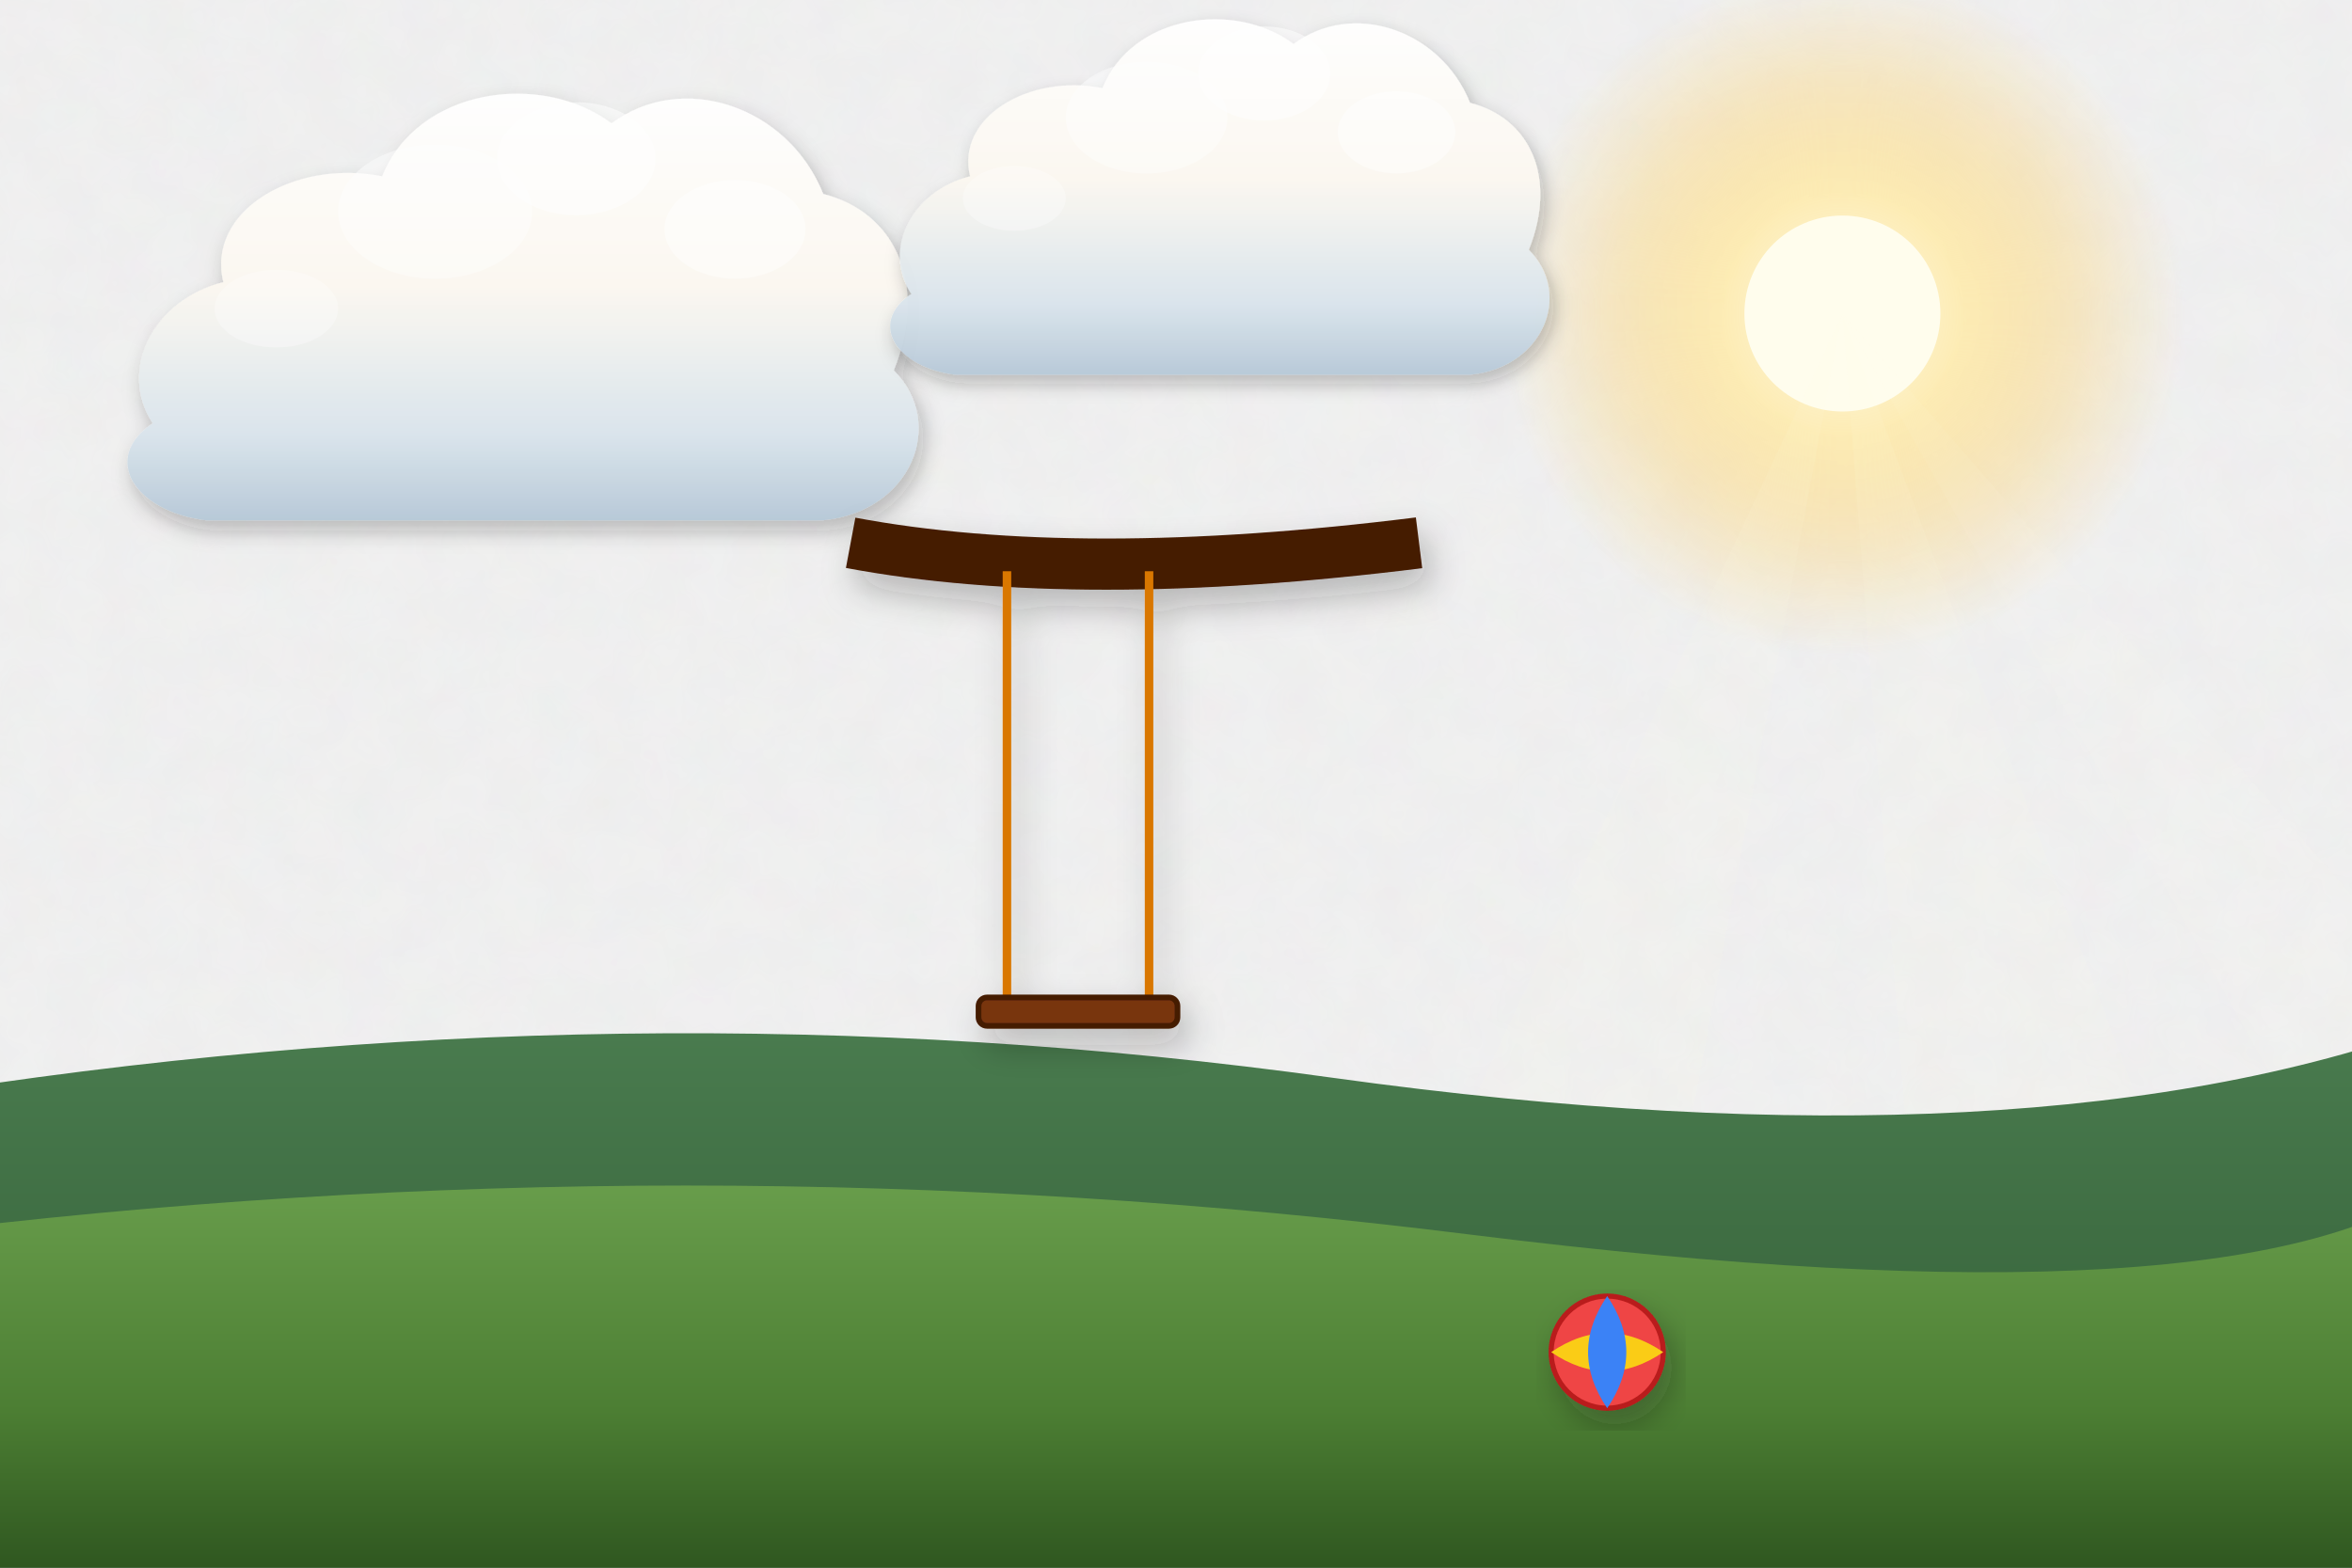
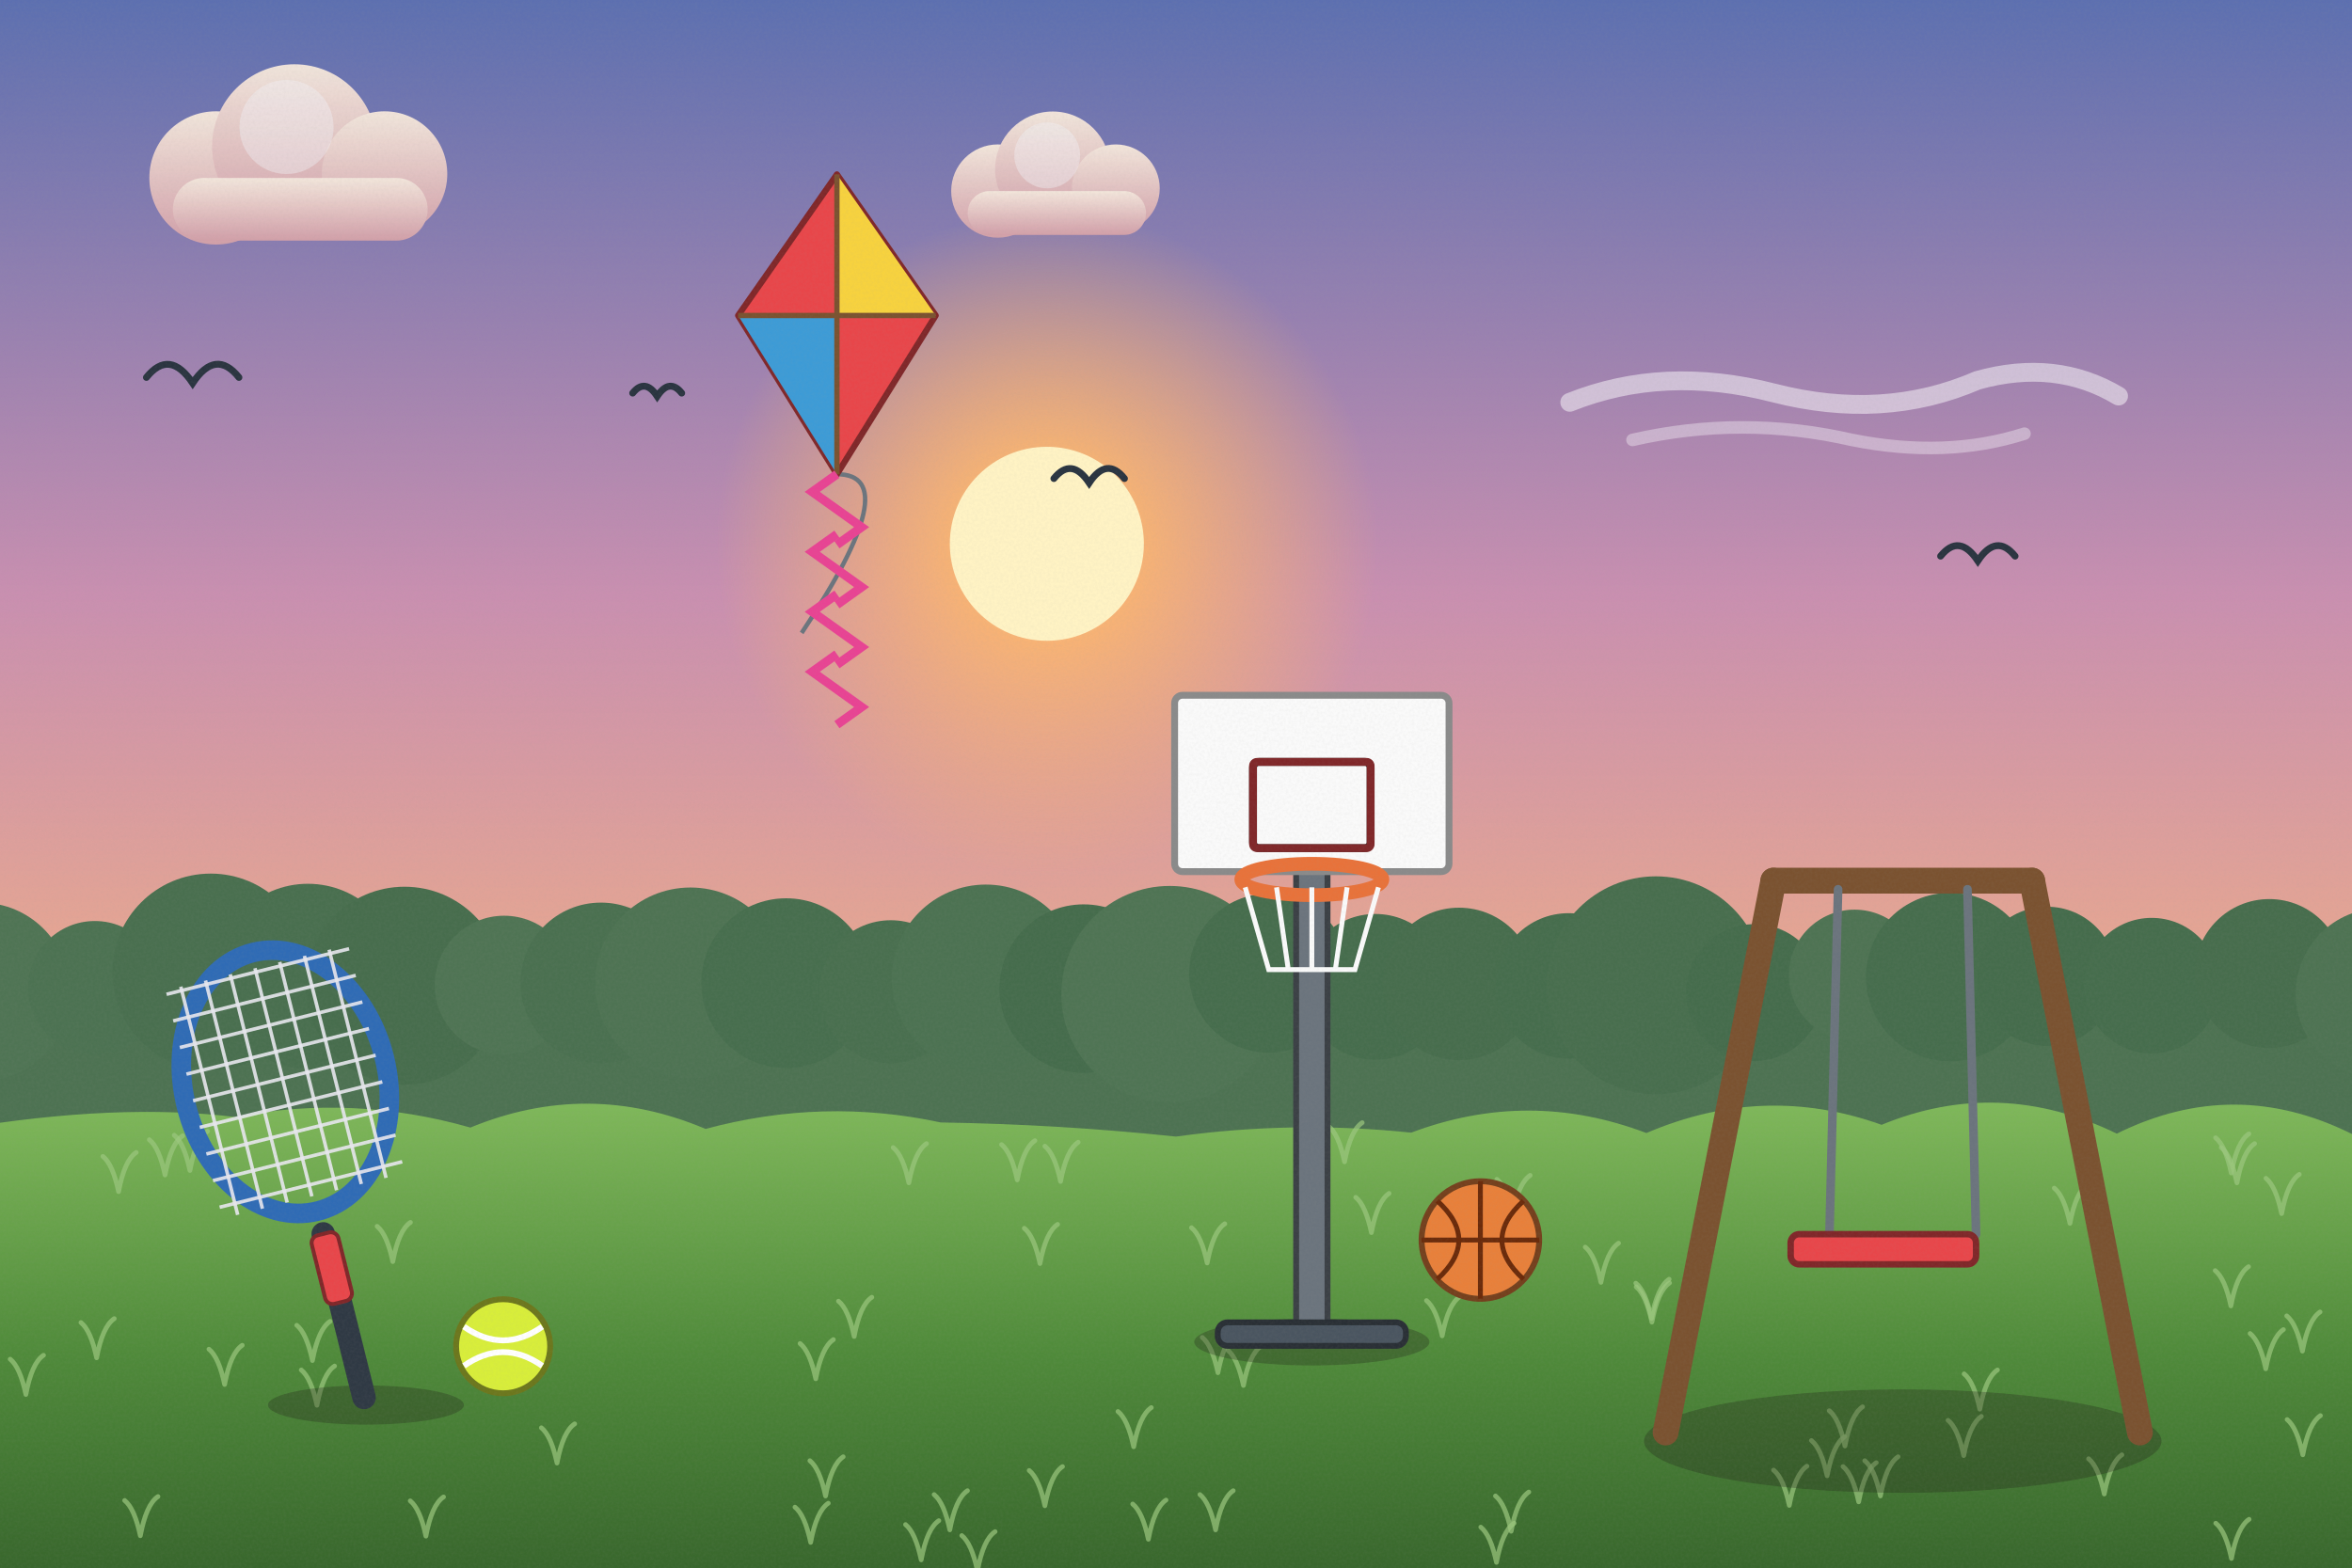
<svg xmlns="http://www.w3.org/2000/svg" viewBox="0 0 1200 800" width="1200" height="800">
  <defs>
-     <filter id="ghibliPaper" x="0%" y="0%" width="100%" height="100%">
-       <feTurbulence type="fractalNoise" baseFrequency="0.04" numOctaves="3" result="noise" seed="42" />
-       <feColorMatrix type="matrix" values="1 0 0 0 0  0 1 0 0 0  0 0 1 0 0  0 0 0 0.035 0" in="noise" result="coloredNoise" />
-       <feComposite operator="in" in2="SourceGraphic" />
+     <linearGradient id="woodTone" x1="0" y1="0" x2="1" y2="0">
+       <stop offset="0" stop-color="#a77649" />
+       <stop offset=".5" stop-color="#7d5231" />
+       <stop offset="1" stop-color="#5a381e" />
+     </linearGradient>
+     <linearGradient id="stoneTone" x1="0" y1="0" x2="0" y2="1">
+       <stop offset="0" stop-color="#c5beb3" />
+       <stop offset="1" stop-color="#7c7468" />
+     </linearGradient>
+     <filter id="softShadow" x="-20%" y="-20%" width="140%" height="140%">
+       <feDropShadow dx="2" dy="5" stdDeviation="4" flood-color="#1b1a14" flood-opacity=".25" />
    </filter>
-     <filter id="softGlow" x="-20%" y="-20%" width="140%" height="140%">
-       <feGaussianBlur stdDeviation="8" result="blur" />
-       <feComposite in="SourceGraphic" in2="blur" operator="over" />
+     <filter id="grain" x="0" y="0" width="100%" height="100%">
+       <feTurbulence type="fractalNoise" baseFrequency=".7" numOctaves="2" seed="11" />
+       <feColorMatrix type="matrix" values="0 0 0 0 .34  0 0 0 0 .34  0 0 0 0 .32  0 0 0 .22 -.07" />
    </filter>
-     <filter id="dropShadow" x="-20%" y="-20%" width="140%" height="140%">
-       <feDropShadow dx="3" dy="6" stdDeviation="6" flood-color="#141e28" flood-opacity="0.28" />
-     </filter>
-     <linearGradient id="skyDay" x1="0" y1="0" x2="0" y2="1">
-       <stop offset="0%" stop-color="#236ca7" />
-       <stop offset="35%" stop-color="#5fa3d6" />
-       <stop offset="70%" stop-color="#b8e1f2" />
-       <stop offset="100%" stop-color="#fdf3dc" />
-     </linearGradient>
-     <linearGradient id="skySunset" x1="0" y1="0" x2="0" y2="1">
-       <stop offset="0%" stop-color="#31396b" />
-       <stop offset="35%" stop-color="#73507b" />
-       <stop offset="65%" stop-color="#cb6b5c" />
-       <stop offset="85%" stop-color="#f29e5a" />
-       <stop offset="100%" stop-color="#fedaa2" />
-     </linearGradient>
-     <linearGradient id="skyDusk" x1="0" y1="0" x2="0" y2="1">
-       <stop offset="0%" stop-color="#121832" />
-       <stop offset="40%" stop-color="#262f56" />
-       <stop offset="70%" stop-color="#4e3d64" />
-       <stop offset="90%" stop-color="#915264" />
-       <stop offset="100%" stop-color="#d6846c" />
-     </linearGradient>
-     <linearGradient id="cloudBodyDay" x1="0" y1="0" x2="0" y2="1">
-       <stop offset="0%" stop-color="#ffffff" />
-       <stop offset="45%" stop-color="#fcf8f0" />
-       <stop offset="80%" stop-color="#d9e4ec" />
-       <stop offset="100%" stop-color="#b6c8d7" />
-     </linearGradient>
-     <linearGradient id="cloudBodySunset" x1="0" y1="0" x2="0" y2="1">
-       <stop offset="0%" stop-color="#fff5e6" />
-       <stop offset="40%" stop-color="#fbd0a5" />
-       <stop offset="75%" stop-color="#cf8ca0" />
-       <stop offset="100%" stop-color="#7e607c" />
-     </linearGradient>
-     <radialGradient id="sunGlowDay" cx="50%" cy="50%" r="50%">
-       <stop offset="0%" stop-color="#fffced" stop-opacity="1" />
-       <stop offset="35%" stop-color="#ffebaa" stop-opacity="0.85" />
-       <stop offset="70%" stop-color="#ffd573" stop-opacity="0.35" />
-       <stop offset="100%" stop-color="#ffd573" stop-opacity="0" />
+     <linearGradient id="skyMain" x1="0" y1="0" x2="0" y2="1">
+       <stop offset="0" stop-color="#5b6fb0" />
+       <stop offset=".38" stop-color="#c98fb0" />
+       <stop offset=".72" stop-color="#f4b183" />
+       <stop offset="1" stop-color="#ffe2a8" />
+     </linearGradient>
+     <linearGradient id="cloudG" x1="0" y1="0" x2="0" y2="1">
+       <stop offset="0" stop-color="#fff1e0" />
+       <stop offset="1" stop-color="#d9a3a8" />
+     </linearGradient>
+     <radialGradient id="sunG">
+       <stop offset="0" stop-color="#fff3c4" />
+       <stop offset=".3" stop-color="#ffb86b" stop-opacity=".85" />
+       <stop offset="1" stop-color="#ffb86b" stop-opacity="0" />
    </radialGradient>
-     <radialGradient id="sunGlowSunset" cx="50%" cy="50%" r="50%">
-       <stop offset="0%" stop-color="#fff8db" stop-opacity="1" />
-       <stop offset="30%" stop-color="#ffb753" stop-opacity="0.9" />
-       <stop offset="65%" stop-color="#f46e45" stop-opacity="0.4" />
-       <stop offset="100%" stop-color="#e04a43" stop-opacity="0" />
-     </radialGradient>
-     <linearGradient id="hillDistant" x1="0" y1="0" x2="0" y2="1">
-       <stop offset="0%" stop-color="#6e94a8" />
-       <stop offset="100%" stop-color="#93b9c7" />
-     </linearGradient>
-     <linearGradient id="hillMid" x1="0" y1="0" x2="0" y2="1">
-       <stop offset="0%" stop-color="#4a7c4f" />
-       <stop offset="50%" stop-color="#3c6a40" />
-       <stop offset="100%" stop-color="#2d5231" />
-     </linearGradient>
-     <linearGradient id="hillNear" x1="0" y1="0" x2="0" y2="1">
-       <stop offset="0%" stop-color="#699e4c" />
-       <stop offset="60%" stop-color="#4c7e33" />
-       <stop offset="100%" stop-color="#2f5720" />
-     </linearGradient>
-     <linearGradient id="woodTone" x1="0" y1="0" x2="0" y2="1">
-       <stop offset="0%" stop-color="#9c6d48" />
-       <stop offset="50%" stop-color="#784f30" />
-       <stop offset="100%" stop-color="#55341c" />
-     </linearGradient>
-     <linearGradient id="brassTone" x1="0" y1="0" x2="1" y2="1">
-       <stop offset="0%" stop-color="#ffe699" />
-       <stop offset="35%" stop-color="#d9a536" />
-       <stop offset="70%" stop-color="#996c14" />
-       <stop offset="100%" stop-color="#5e4007" />
-     </linearGradient>
-     <linearGradient id="stoneTone" x1="0" y1="0" x2="0" y2="1">
-       <stop offset="0%" stop-color="#c5beb3" />
-       <stop offset="60%" stop-color="#999184" />
-       <stop offset="100%" stop-color="#6c6458" />
-     </linearGradient>
-     <linearGradient id="waterTone" x1="0" y1="0" x2="0" y2="1">
-       <stop offset="0%" stop-color="#47a5be" />
-       <stop offset="50%" stop-color="#2a7796" />
-       <stop offset="100%" stop-color="#144d6a" />
+     <linearGradient id="gndG" x1="0" y1="0" x2="0" y2="1">
+       <stop offset="0" stop-color="#7fb85a" />
+       <stop offset=".5" stop-color="#4f8a3a" />
+       <stop offset="1" stop-color="#34602a" />
    </linearGradient>
  </defs>
-   <rect width="1200" height="800" fill="url(#skyDay)" filter="url(#ghibliPaper)" />
+   <rect width="1200" height="800" fill="url(#skyMain)" />
  <g>
-     <circle cx="940" cy="160" r="175" fill="url(#sunGlowDay)" />
-     <circle cx="940" cy="160" r="50" fill="#fffded" />
-     <polygon points="940,160 640,800 820,800" fill="#fffbe6" opacity="0.08" />
-     <polygon points="940,160 990,800 1180,800" fill="#fffbe6" opacity="0.08" />
-     <polygon points="940,160 1300,800 1500,800" fill="#fffbe6" opacity="0.06" />
-   </g>
-   <g transform="translate(240, 180) scale(0.9)" opacity="0.95">
-     <path d="M-180,40        C-200,10 -180,-30 -140,-40        C-150,-80 -100,-110 -50,-100        C-30,-150 40,-160 80,-130        C120,-160 180,-140 200,-90        C240,-80 260,-40 240,10        C270,40 250,90 200,95        L-150,95        C-190,90 -210,60 -180,40 Z" fill="url(#cloudBodyDay)" filter="url(#dropShadow)" />
-     <ellipse cx="60" cy="-110" rx="45" ry="32" fill="#ffffff" opacity="0.55" />
-     <ellipse cx="-20" cy="-80" rx="55" ry="38" fill="#ffffff" opacity="0.45" />
-     <ellipse cx="150" cy="-70" rx="40" ry="28" fill="#ffffff" opacity="0.5" />
-     <ellipse cx="-110" cy="-25" rx="35" ry="22" fill="#ffffff" opacity="0.35" />
-   </g>
-   <g transform="translate(600, 120) scale(0.75)" opacity="0.95">
-     <path d="M-180,40        C-200,10 -180,-30 -140,-40        C-150,-80 -100,-110 -50,-100        C-30,-150 40,-160 80,-130        C120,-160 180,-140 200,-90        C240,-80 260,-40 240,10        C270,40 250,90 200,95        L-150,95        C-190,90 -210,60 -180,40 Z" fill="url(#cloudBodyDay)" filter="url(#dropShadow)" />
-     <ellipse cx="60" cy="-110" rx="45" ry="32" fill="#ffffff" opacity="0.55" />
-     <ellipse cx="-20" cy="-80" rx="55" ry="38" fill="#ffffff" opacity="0.45" />
-     <ellipse cx="150" cy="-70" rx="40" ry="28" fill="#ffffff" opacity="0.5" />
-     <ellipse cx="-110" cy="-25" rx="35" ry="22" fill="#ffffff" opacity="0.35" />
-   </g>
-   <path d="M-50,560 Q320,500 680,550 T1250,520 L1250,800 L-50,800 Z" fill="url(#hillMid)" />
-   <path d="M-50,630 Q350,580 750,630 T1250,600 L1250,800 L-50,800 Z" fill="url(#hillNear)" />
-   <g transform="translate(550, 480) scale(1.45)" filter="url(#dropShadow)">
-     <path d="M-80,-140 Q0,-125 120,-140" stroke="#451a03" stroke-width="18" fill="none" />
-     <line x1="-25" y1="-130" x2="-25" y2="20" stroke="#d97706" stroke-width="3" />
-     <line x1="25" y1="-130" x2="25" y2="20" stroke="#d97706" stroke-width="3" />
-     <rect x="-35" y="20" width="70" height="10" rx="3" fill="#78350f" stroke="#451a03" stroke-width="2" />
-   </g>
-   <g transform="translate(820, 690) scale(1.3)" filter="url(#dropShadow)">
-     <circle cx="0" cy="0" r="22" fill="#ef4444" stroke="#b91c1c" stroke-width="2" />
-     <path d="M-22,0 Q0,-15 22,0 Q0,15 -22,0 Z" fill="#facc15" />
-     <path d="M0,-22 Q-15,0 0,22 Q15,0 0,-22 Z" fill="#3b82f6" />
-   </g>
+     <circle cx="534.1" cy="277.5" r="168.3" fill="url(#sunG)" />
+     <circle cx="534.1" cy="277.5" r="49.5" fill="#fff3c4" />
+   </g>
+   <g transform="translate(150.2,90.8) scale(1)" opacity="0.9">
+     <circle cx="-40" cy="0" r="34" fill="url(#cloudG)" />
+     <circle cx="0" cy="-16" r="42" fill="url(#cloudG)" />
+     <circle cx="46" cy="-2" r="32" fill="url(#cloudG)" />
+     <rect x="-62" y="0" width="130" height="32" rx="16" fill="url(#cloudG)" />
+     <circle cx="-4" cy="-26" r="24" fill="#fff" opacity=".4" />
+   </g>
+   <g transform="translate(537.1,97.5) scale(0.7)" opacity="0.9">
+     <circle cx="-40" cy="0" r="34" fill="url(#cloudG)" />
+     <circle cx="0" cy="-16" r="42" fill="url(#cloudG)" />
+     <circle cx="46" cy="-2" r="32" fill="url(#cloudG)" />
+     <rect x="-62" y="0" width="130" height="32" rx="16" fill="url(#cloudG)" />
+     <circle cx="-4" cy="-26" r="24" fill="#fff" opacity=".4" />
+   </g>
+   <g transform="translate(928.9,197.3) scale(0.8)" opacity="0.9">
+     <path d="M-160,10 Q-100,-14 -30,4 Q40,22 100,-4 Q150,-18 190,6" stroke="#fff" stroke-width="12" stroke-linecap="round" fill="none" opacity=".55" />
+     <path d="M-120,34 Q-50,18 20,34 Q80,46 130,30" stroke="#fff" stroke-width="8" stroke-linecap="round" fill="none" opacity=".4" />
+   </g>
+   <rect x="-20" y="500" width="1240" height="140" fill="#4d7252" />
+   <circle cx="-10" cy="506.2" r="45.6" fill="#4f7454" />
+   <circle cx="48.4" cy="504.1" r="34.1" fill="#4c7252" />
+   <circle cx="107.5" cy="496" r="50.2" fill="#496f4f" />
+   <circle cx="157.1" cy="498.2" r="47.2" fill="#496f4f" />
+   <circle cx="206.4" cy="503" r="50.5" fill="#476d4d" />
+   <circle cx="257.2" cy="502.7" r="35.4" fill="#4f7454" />
+   <circle cx="306.6" cy="501.6" r="41" fill="#4a7050" />
+   <circle cx="352.3" cy="501.6" r="48.7" fill="#4e7353" />
+   <circle cx="401.1" cy="501.7" r="43.3" fill="#476e4e" />
+   <circle cx="454.5" cy="506.1" r="36.5" fill="#496f4f" />
+   <circle cx="503" cy="499.4" r="48" fill="#4c7252" />
+   <circle cx="552.9" cy="504.5" r="43" fill="#456c4c" />
+   <circle cx="596.8" cy="507.4" r="55.3" fill="#4f7454" />
+   <circle cx="647.3" cy="496.6" r="40.6" fill="#466d4d" />
+   <circle cx="701.7" cy="503.6" r="37.2" fill="#466d4d" />
+   <circle cx="744.4" cy="502.1" r="38.9" fill="#476d4d" />
+   <circle cx="800.3" cy="503.1" r="37.1" fill="#466d4d" />
+   <circle cx="844.8" cy="502.8" r="55.6" fill="#486e4e" />
+   <circle cx="895.1" cy="506.5" r="34.9" fill="#456c4c" />
+   <circle cx="946.2" cy="497.7" r="33.5" fill="#4e7353" />
+   <circle cx="995" cy="498.6" r="43" fill="#466d4d" />
+   <circle cx="1044.4" cy="498.2" r="35.5" fill="#456c4c" />
+   <circle cx="1097.8" cy="503" r="34.6" fill="#466d4d" />
+   <circle cx="1157.8" cy="496.8" r="38" fill="#476d4d" />
+   <circle cx="1214.8" cy="507" r="43.5" fill="#4e7353" />
+   <g>
+     <path d="M-20,576 Q60,562.7 120,570 Q180,558.3 240,575.4 Q300,550.7 360,576.1 Q420,559.9 480,572.8 Q540,573.7 600,580 Q660,571.7 720,578 Q780,555.4 840,578.2 Q900,552.5 960,574 Q1020,549.3 1080,578.5 Q1140,548.8 1200,578.7 Q1260,568.7 1320,570.7 L1240,820 L-20,820 Z" fill="url(#gndG)" />
+     <path d="M84.2,599.6 q-3,-14 -8,-18 M84.2,599.6 q3,-16 9,-20" stroke="#9bc87e" stroke-width="2.4" fill="none" stroke-linecap="round" opacity=".7" />
+     <path d="M541.1,602.9 q-3,-14 -8,-18 M541.1,602.9 q3,-16 9,-20" stroke="#9bc87e" stroke-width="2.4" fill="none" stroke-linecap="round" opacity=".7" />
+     <path d="M13.2,711.6 q-3,-14 -8,-18 M13.2,711.6 q3,-16 9,-20" stroke="#9bc87e" stroke-width="2.4" fill="none" stroke-linecap="round" opacity=".7" />
+     <path d="M1174.9,742.4 q-3,-14 -8,-18 M1174.9,742.4 q3,-16 9,-20" stroke="#9bc87e" stroke-width="2.4" fill="none" stroke-linecap="round" opacity=".7" />
+     <path d="M620.2,780.7 q-3,-14 -8,-18 M620.2,780.7 q3,-16 9,-20" stroke="#9bc87e" stroke-width="2.4" fill="none" stroke-linecap="round" opacity=".7" />
+     <path d="M771.7,619.8 q-3,-14 -8,-18 M771.7,619.8 q3,-16 9,-20" stroke="#9bc87e" stroke-width="2.4" fill="none" stroke-linecap="round" opacity=".7" />
+     <path d="M941.3,737.9 q-3,-14 -8,-18 M941.3,737.9 q3,-16 9,-20" stroke="#9bc87e" stroke-width="2.4" fill="none" stroke-linecap="round" opacity=".7" />
+     <path d="M1138.5,795.3 q-3,-14 -8,-18 M1138.5,795.3 q3,-16 9,-20" stroke="#9bc87e" stroke-width="2.4" fill="none" stroke-linecap="round" opacity=".7" />
+     <path d="M96.9,597.3 q-3,-14 -8,-18 M96.9,597.3 q3,-16 9,-20" stroke="#9bc87e" stroke-width="2.4" fill="none" stroke-linecap="round" opacity=".7" />
+     <path d="M1138.2,666.4 q-3,-14 -8,-18 M1138.2,666.4 q3,-16 9,-20" stroke="#9bc87e" stroke-width="2.4" fill="none" stroke-linecap="round" opacity=".7" />
+     <path d="M1001.9,742.8 q-3,-14 -8,-18 M1001.9,742.8 q3,-16 9,-20" stroke="#9bc87e" stroke-width="2.4" fill="none" stroke-linecap="round" opacity=".7" />
+     <path d="M1164.1,619.3 q-3,-14 -8,-18 M1164.1,619.3 q3,-16 9,-20" stroke="#9bc87e" stroke-width="2.4" fill="none" stroke-linecap="round" opacity=".7" />
+     <path d="M1156,698.5 q-3,-14 -8,-18 M1156,698.5 q3,-16 9,-20" stroke="#9bc87e" stroke-width="2.4" fill="none" stroke-linecap="round" opacity=".7" />
+     <path d="M842.6,672.8 q-3,-14 -8,-18 M842.6,672.8 q3,-16 9,-20" stroke="#9bc87e" stroke-width="2.4" fill="none" stroke-linecap="round" opacity=".7" />
+     <path d="M533.1,768.4 q-3,-14 -8,-18 M533.1,768.4 q3,-16 9,-20" stroke="#9bc87e" stroke-width="2.4" fill="none" stroke-linecap="round" opacity=".7" />
+     <path d="M912.9,768.2 q-3,-14 -8,-18 M912.9,768.2 q3,-16 9,-20" stroke="#9bc87e" stroke-width="2.4" fill="none" stroke-linecap="round" opacity=".7" />
+     <path d="M615.9,644.5 q-3,-14 -8,-18 M615.9,644.5 q3,-16 9,-20" stroke="#9bc87e" stroke-width="2.4" fill="none" stroke-linecap="round" opacity=".7" />
+     <path d="M484.6,780.7 q-3,-14 -8,-18 M484.6,780.7 q3,-16 9,-20" stroke="#9bc87e" stroke-width="2.4" fill="none" stroke-linecap="round" opacity=".7" />
+     <path d="M634.4,707 q-3,-14 -8,-18 M634.4,707 q3,-16 9,-20" stroke="#9bc87e" stroke-width="2.4" fill="none" stroke-linecap="round" opacity=".7" />
+     <path d="M735.8,681.7 q-3,-14 -8,-18 M735.8,681.7 q3,-16 9,-20" stroke="#9bc87e" stroke-width="2.4" fill="none" stroke-linecap="round" opacity=".7" />
+     <path d="M1174.7,689.5 q-3,-14 -8,-18 M1174.7,689.5 q3,-16 9,-20" stroke="#9bc87e" stroke-width="2.4" fill="none" stroke-linecap="round" opacity=".7" />
+     <path d="M200.4,643.8 q-3,-14 -8,-18 M200.4,643.8 q3,-16 9,-20" stroke="#9bc87e" stroke-width="2.4" fill="none" stroke-linecap="round" opacity=".7" />
+     <path d="M421.2,763.4 q-3,-14 -8,-18 M421.2,763.4 q3,-16 9,-20" stroke="#9bc87e" stroke-width="2.4" fill="none" stroke-linecap="round" opacity=".7" />
+     <path d="M463.7,603.6 q-3,-14 -8,-18 M463.7,603.6 q3,-16 9,-20" stroke="#9bc87e" stroke-width="2.4" fill="none" stroke-linecap="round" opacity=".7" />
+     <path d="M217.3,783.9 q-3,-14 -8,-18 M217.3,783.9 q3,-16 9,-20" stroke="#9bc87e" stroke-width="2.4" fill="none" stroke-linecap="round" opacity=".7" />
+     <path d="M71.6,783.7 q-3,-14 -8,-18 M71.6,783.7 q3,-16 9,-20" stroke="#9bc87e" stroke-width="2.4" fill="none" stroke-linecap="round" opacity=".7" />
+     <path d="M932.2,753.1 q-3,-14 -8,-18 M932.2,753.1 q3,-16 9,-20" stroke="#9bc87e" stroke-width="2.4" fill="none" stroke-linecap="round" opacity=".7" />
+     <path d="M49.3,692.9 q-3,-14 -8,-18 M49.3,692.9 q3,-16 9,-20" stroke="#9bc87e" stroke-width="2.4" fill="none" stroke-linecap="round" opacity=".7" />
+     <path d="M114.6,706.5 q-3,-14 -8,-18 M114.6,706.5 q3,-16 9,-20" stroke="#9bc87e" stroke-width="2.4" fill="none" stroke-linecap="round" opacity=".7" />
+     <path d="M60.5,608.1 q-3,-14 -8,-18 M60.5,608.1 q3,-16 9,-20" stroke="#9bc87e" stroke-width="2.4" fill="none" stroke-linecap="round" opacity=".7" />
+     <path d="M498.7,801.6 q-3,-14 -8,-18 M498.7,801.6 q3,-16 9,-20" stroke="#9bc87e" stroke-width="2.4" fill="none" stroke-linecap="round" opacity=".7" />
+     <path d="M816.8,654.4 q-3,-14 -8,-18 M816.8,654.4 q3,-16 9,-20" stroke="#9bc87e" stroke-width="2.4" fill="none" stroke-linecap="round" opacity=".7" />
+     <path d="M530.6,644.8 q-3,-14 -8,-18 M530.6,644.8 q3,-16 9,-20" stroke="#9bc87e" stroke-width="2.4" fill="none" stroke-linecap="round" opacity=".7" />
+     <path d="M470,796 q-3,-14 -8,-18 M470,796 q3,-16 9,-20" stroke="#9bc87e" stroke-width="2.4" fill="none" stroke-linecap="round" opacity=".7" />
+     <path d="M1138.4,598.6 q-3,-14 -8,-18 M1138.4,598.6 q3,-16 9,-20" stroke="#9bc87e" stroke-width="2.4" fill="none" stroke-linecap="round" opacity=".7" />
+     <path d="M435.8,682 q-3,-14 -8,-18 M435.8,682 q3,-16 9,-20" stroke="#9bc87e" stroke-width="2.4" fill="none" stroke-linecap="round" opacity=".7" />
+     <path d="M686,592.9 q-3,-14 -8,-18 M686,592.9 q3,-16 9,-20" stroke="#9bc87e" stroke-width="2.4" fill="none" stroke-linecap="round" opacity=".7" />
+     <path d="M1141.3,603.6 q-3,-14 -8,-18 M1141.3,603.6 q3,-16 9,-20" stroke="#9bc87e" stroke-width="2.4" fill="none" stroke-linecap="round" opacity=".7" />
+     <path d="M948.3,766.4 q-3,-14 -8,-18 M948.3,766.4 q3,-16 9,-20" stroke="#9bc87e" stroke-width="2.4" fill="none" stroke-linecap="round" opacity=".7" />
+     <path d="M621.4,700.5 q-3,-14 -8,-18 M621.4,700.5 q3,-16 9,-20" stroke="#9bc87e" stroke-width="2.4" fill="none" stroke-linecap="round" opacity=".7" />
+     <path d="M413.6,787.1 q-3,-14 -8,-18 M413.6,787.1 q3,-16 9,-20" stroke="#9bc87e" stroke-width="2.4" fill="none" stroke-linecap="round" opacity=".7" />
+     <path d="M1010.1,719.1 q-3,-14 -8,-18 M1010.1,719.1 q3,-16 9,-20" stroke="#9bc87e" stroke-width="2.4" fill="none" stroke-linecap="round" opacity=".7" />
+     <path d="M159.4,694.3 q-3,-14 -8,-18 M159.4,694.3 q3,-16 9,-20" stroke="#9bc87e" stroke-width="2.4" fill="none" stroke-linecap="round" opacity=".7" />
+     <path d="M699.7,629 q-3,-14 -8,-18 M699.7,629 q3,-16 9,-20" stroke="#9bc87e" stroke-width="2.4" fill="none" stroke-linecap="round" opacity=".7" />
+     <path d="M1073.6,762.4 q-3,-14 -8,-18 M1073.6,762.4 q3,-16 9,-20" stroke="#9bc87e" stroke-width="2.4" fill="none" stroke-linecap="round" opacity=".7" />
+     <path d="M416.2,703.6 q-3,-14 -8,-18 M416.2,703.6 q3,-16 9,-20" stroke="#9bc87e" stroke-width="2.4" fill="none" stroke-linecap="round" opacity=".7" />
+     <path d="M161.7,717.1 q-3,-14 -8,-18 M161.7,717.1 q3,-16 9,-20" stroke="#9bc87e" stroke-width="2.4" fill="none" stroke-linecap="round" opacity=".7" />
+     <path d="M585.9,785.5 q-3,-14 -8,-18 M585.9,785.5 q3,-16 9,-20" stroke="#9bc87e" stroke-width="2.4" fill="none" stroke-linecap="round" opacity=".7" />
+     <path d="M284.2,746.6 q-3,-14 -8,-18 M284.2,746.6 q3,-16 9,-20" stroke="#9bc87e" stroke-width="2.4" fill="none" stroke-linecap="round" opacity=".7" />
+     <path d="M578.4,738.3 q-3,-14 -8,-18 M578.4,738.3 q3,-16 9,-20" stroke="#9bc87e" stroke-width="2.4" fill="none" stroke-linecap="round" opacity=".7" />
+     <path d="M763.5,797.3 q-3,-14 -8,-18 M763.5,797.3 q3,-16 9,-20" stroke="#9bc87e" stroke-width="2.4" fill="none" stroke-linecap="round" opacity=".7" />
+     <path d="M842.8,674.7 q-3,-14 -8,-18 M842.8,674.7 q3,-16 9,-20" stroke="#9bc87e" stroke-width="2.4" fill="none" stroke-linecap="round" opacity=".7" />
+     <path d="M1056.1,624.3 q-3,-14 -8,-18 M1056.1,624.3 q3,-16 9,-20" stroke="#9bc87e" stroke-width="2.4" fill="none" stroke-linecap="round" opacity=".7" />
+     <path d="M519,602.1 q-3,-14 -8,-18 M519,602.1 q3,-16 9,-20" stroke="#9bc87e" stroke-width="2.4" fill="none" stroke-linecap="round" opacity=".7" />
+     <path d="M771,781.4 q-3,-14 -8,-18 M771,781.4 q3,-16 9,-20" stroke="#9bc87e" stroke-width="2.4" fill="none" stroke-linecap="round" opacity=".7" />
+     <path d="M959.4,763.4 q-3,-14 -8,-18 M959.4,763.4 q3,-16 9,-20" stroke="#9bc87e" stroke-width="2.4" fill="none" stroke-linecap="round" opacity=".7" />
+   </g>
+   <g stroke="#2a3440" stroke-width="3.5" fill="none" stroke-linecap="round">
+     <path d="M537.7,244.2 q9,-11.2 18,2.2 q9,-13.5 18,-2.2" />
+     <path d="M74.7,192.6 q11.8,-14.7 23.6,2.9 q11.8,-17.7 23.6,-2.9" />
+     <path d="M322.8,200.6 q6.3,-7.8 12.5,1.6 q6.3,-9.4 12.5,-1.6" />
+     <path d="M990.1,283.8 q9.5,-11.8 19,2.4 q9.5,-14.2 19,-2.4" />
+   </g>
+   <g transform="translate(427,188) scale(0.9)">
+     <path d="M-20,150 Q40,60 0,60" stroke="#6b747d" stroke-width="2.5" fill="none" />
+     <path d="M0,-110 L56,-30 L0,60 L-56,-30 Z" fill="#e8464a" stroke="#802729" stroke-width="3.5" stroke-linejoin="round" stroke-linecap="round" />
+     <path d="M0,-110 L56,-30 L0,-30 Z" fill="#f7d23e" stroke="#887422" stroke-width="0" stroke-linejoin="round" stroke-linecap="round" />
+     <path d="M0,60 L-56,-30 L0,-30 Z" fill="#3d9bd6" stroke="#225576" stroke-width="0" stroke-linejoin="round" stroke-linecap="round" />
+     <line x1="0" y1="-110" x2="0" y2="60" stroke="#7a5230" stroke-width="3" />
+     <line x1="-56" y1="-30" x2="56" y2="-30" stroke="#7a5230" stroke-width="3" />
+     <path d="M0,60 l-14,10 l14,10 l14,10 l-14,10" stroke="#e84393" stroke-width="5" fill="none" />
+     <path d="M0,94 l-14,10 l14,10 l14,10 l-14,10" stroke="#e84393" stroke-width="5" fill="none" />
+     <path d="M0,128 l-14,10 l14,10 l14,10 l-14,10" stroke="#e84393" stroke-width="5" fill="none" />
+     <path d="M0,162 l-14,10 l14,10 l14,10 l-14,10" stroke="#e84393" stroke-width="5" fill="none" />
+   </g>
+   <g transform="translate(669.3,684.8) scale(1)">
+     <ellipse cx="0" cy="0" rx="60" ry="12" fill="#1b1a14" opacity="0.28" />
+     <rect x="-8" y="-300" width="16" height="296" rx="4" fill="#6b747d" stroke="#3b4045" stroke-width="3" />
+     <rect x="-48" y="-10" width="96" height="12" rx="5" fill="#4a5560" stroke="#292f35" stroke-width="3" />
+     <rect x="-70" y="-330" width="140" height="90" rx="4" fill="#fafafa" stroke="#8a8a8a" stroke-width="3.5" />
+     <rect x="-30" y="-296" width="60" height="44" rx="3" fill="none" stroke="#252525" stroke-width="4" />
+     <rect x="-30" y="-296" width="60" height="44" rx="2" fill="#e8464a" stroke="#802729" stroke-width="4" fill-opacity="0" />
+     <ellipse cx="0" cy="-236" rx="36" ry="8" fill="none" stroke="#e8723a" stroke-width="7" />
+     <path d="M-34,-232 L-22,-190 L22,-190 L34,-232 M-18,-232 L-12,-190 M0,-232 L0,-190 M18,-232 L12,-190" stroke="#fafafa" stroke-width="2.5" fill="none" />
+     <g transform="translate(86,-52)">
+       <circle r="30" fill="#e8803a" stroke="#74401d" stroke-width="3" />
+       <path d="M-30,0 L30,0 M0,-30 L0,30 M-22,-20 Q0,0 -22,20 M22,-20 Q0,0 22,20" stroke="#6a2a0a" stroke-width="2.5" fill="none" />
+     </g>
+   </g>
+   <g transform="translate(186.7,717) scale(1)">
+     <ellipse cx="0" cy="0" rx="50" ry="10" fill="#1b1a14" opacity="0.28" />
+     <g transform="rotate(-14)">
+       <line x1="0" y1="-4" x2="0" y2="-90" stroke="#2f3944" stroke-width="12" stroke-linecap="round" />
+       <rect x="-7" y="-90" width="14" height="36" rx="4" fill="#e8464a" stroke="#802729" stroke-width="2" />
+       <ellipse cx="0" cy="-170" rx="52" ry="68" fill="none" stroke="#2f6bb5" stroke-width="10" />
+       <line x1="-40" y1="-230" x2="-40" y2="-110" stroke="#e8e8ee" stroke-width="1.8" opacity=".9" />
+       <line x1="-27" y1="-230" x2="-27" y2="-110" stroke="#e8e8ee" stroke-width="1.8" opacity=".9" />
+       <line x1="-14" y1="-230" x2="-14" y2="-110" stroke="#e8e8ee" stroke-width="1.8" opacity=".9" />
+       <line x1="-1" y1="-230" x2="-1" y2="-110" stroke="#e8e8ee" stroke-width="1.8" opacity=".9" />
+       <line x1="12" y1="-230" x2="12" y2="-110" stroke="#e8e8ee" stroke-width="1.8" opacity=".9" />
+       <line x1="25" y1="-230" x2="25" y2="-110" stroke="#e8e8ee" stroke-width="1.8" opacity=".9" />
+       <line x1="38" y1="-230" x2="38" y2="-110" stroke="#e8e8ee" stroke-width="1.8" opacity=".9" />
+       <line x1="-48" y1="-228" x2="48" y2="-228" stroke="#e8e8ee" stroke-width="1.8" opacity=".9" />
+       <line x1="-48" y1="-214" x2="48" y2="-214" stroke="#e8e8ee" stroke-width="1.8" opacity=".9" />
+       <line x1="-48" y1="-200" x2="48" y2="-200" stroke="#e8e8ee" stroke-width="1.8" opacity=".9" />
+       <line x1="-48" y1="-186" x2="48" y2="-186" stroke="#e8e8ee" stroke-width="1.8" opacity=".9" />
+       <line x1="-48" y1="-172" x2="48" y2="-172" stroke="#e8e8ee" stroke-width="1.8" opacity=".9" />
+       <line x1="-48" y1="-158" x2="48" y2="-158" stroke="#e8e8ee" stroke-width="1.8" opacity=".9" />
+       <line x1="-48" y1="-144" x2="48" y2="-144" stroke="#e8e8ee" stroke-width="1.8" opacity=".9" />
+       <line x1="-48" y1="-130" x2="48" y2="-130" stroke="#e8e8ee" stroke-width="1.8" opacity=".9" />
+       <line x1="-48" y1="-116" x2="48" y2="-116" stroke="#e8e8ee" stroke-width="1.8" opacity=".9" />
+     </g>
+     <g transform="translate(70,-30)">
+       <circle r="24" fill="#d8ee3a" stroke="#6c771d" stroke-width="3" />
+       <path d="M-20,-10 Q0,4 20,-10 M-20,10 Q0,-4 20,10" stroke="#fff" stroke-width="3" fill="none" />
+     </g>
+   </g>
+   <g transform="translate(970.8,735.4) scale(1.1)">
+     <ellipse cx="0" cy="0" rx="120" ry="24" fill="#1b1a14" opacity="0.28" />
+     <line x1="-110" y1="-4" x2="-60" y2="-260" stroke="#7a5230" stroke-width="12" stroke-linecap="round" />
+     <line x1="110" y1="-4" x2="60" y2="-260" stroke="#7a5230" stroke-width="12" stroke-linecap="round" />
+     <line x1="-60" y1="-260" x2="60" y2="-260" stroke="#7a5230" stroke-width="12" stroke-linecap="round" />
+     <line x1="-30" y1="-256" x2="-34" y2="-96" stroke="#6b747d" stroke-width="4" stroke-linecap="round" />
+     <line x1="30" y1="-256" x2="34" y2="-96" stroke="#6b747d" stroke-width="4" stroke-linecap="round" />
+     <rect x="-52" y="-96" width="86" height="14" rx="4" fill="#e8464a" stroke="#802729" stroke-width="3" />
+   </g>
+   <rect x="-1" y="0" width="1202" height="800" filter="url(#grain)" opacity=".55" />
</svg>
